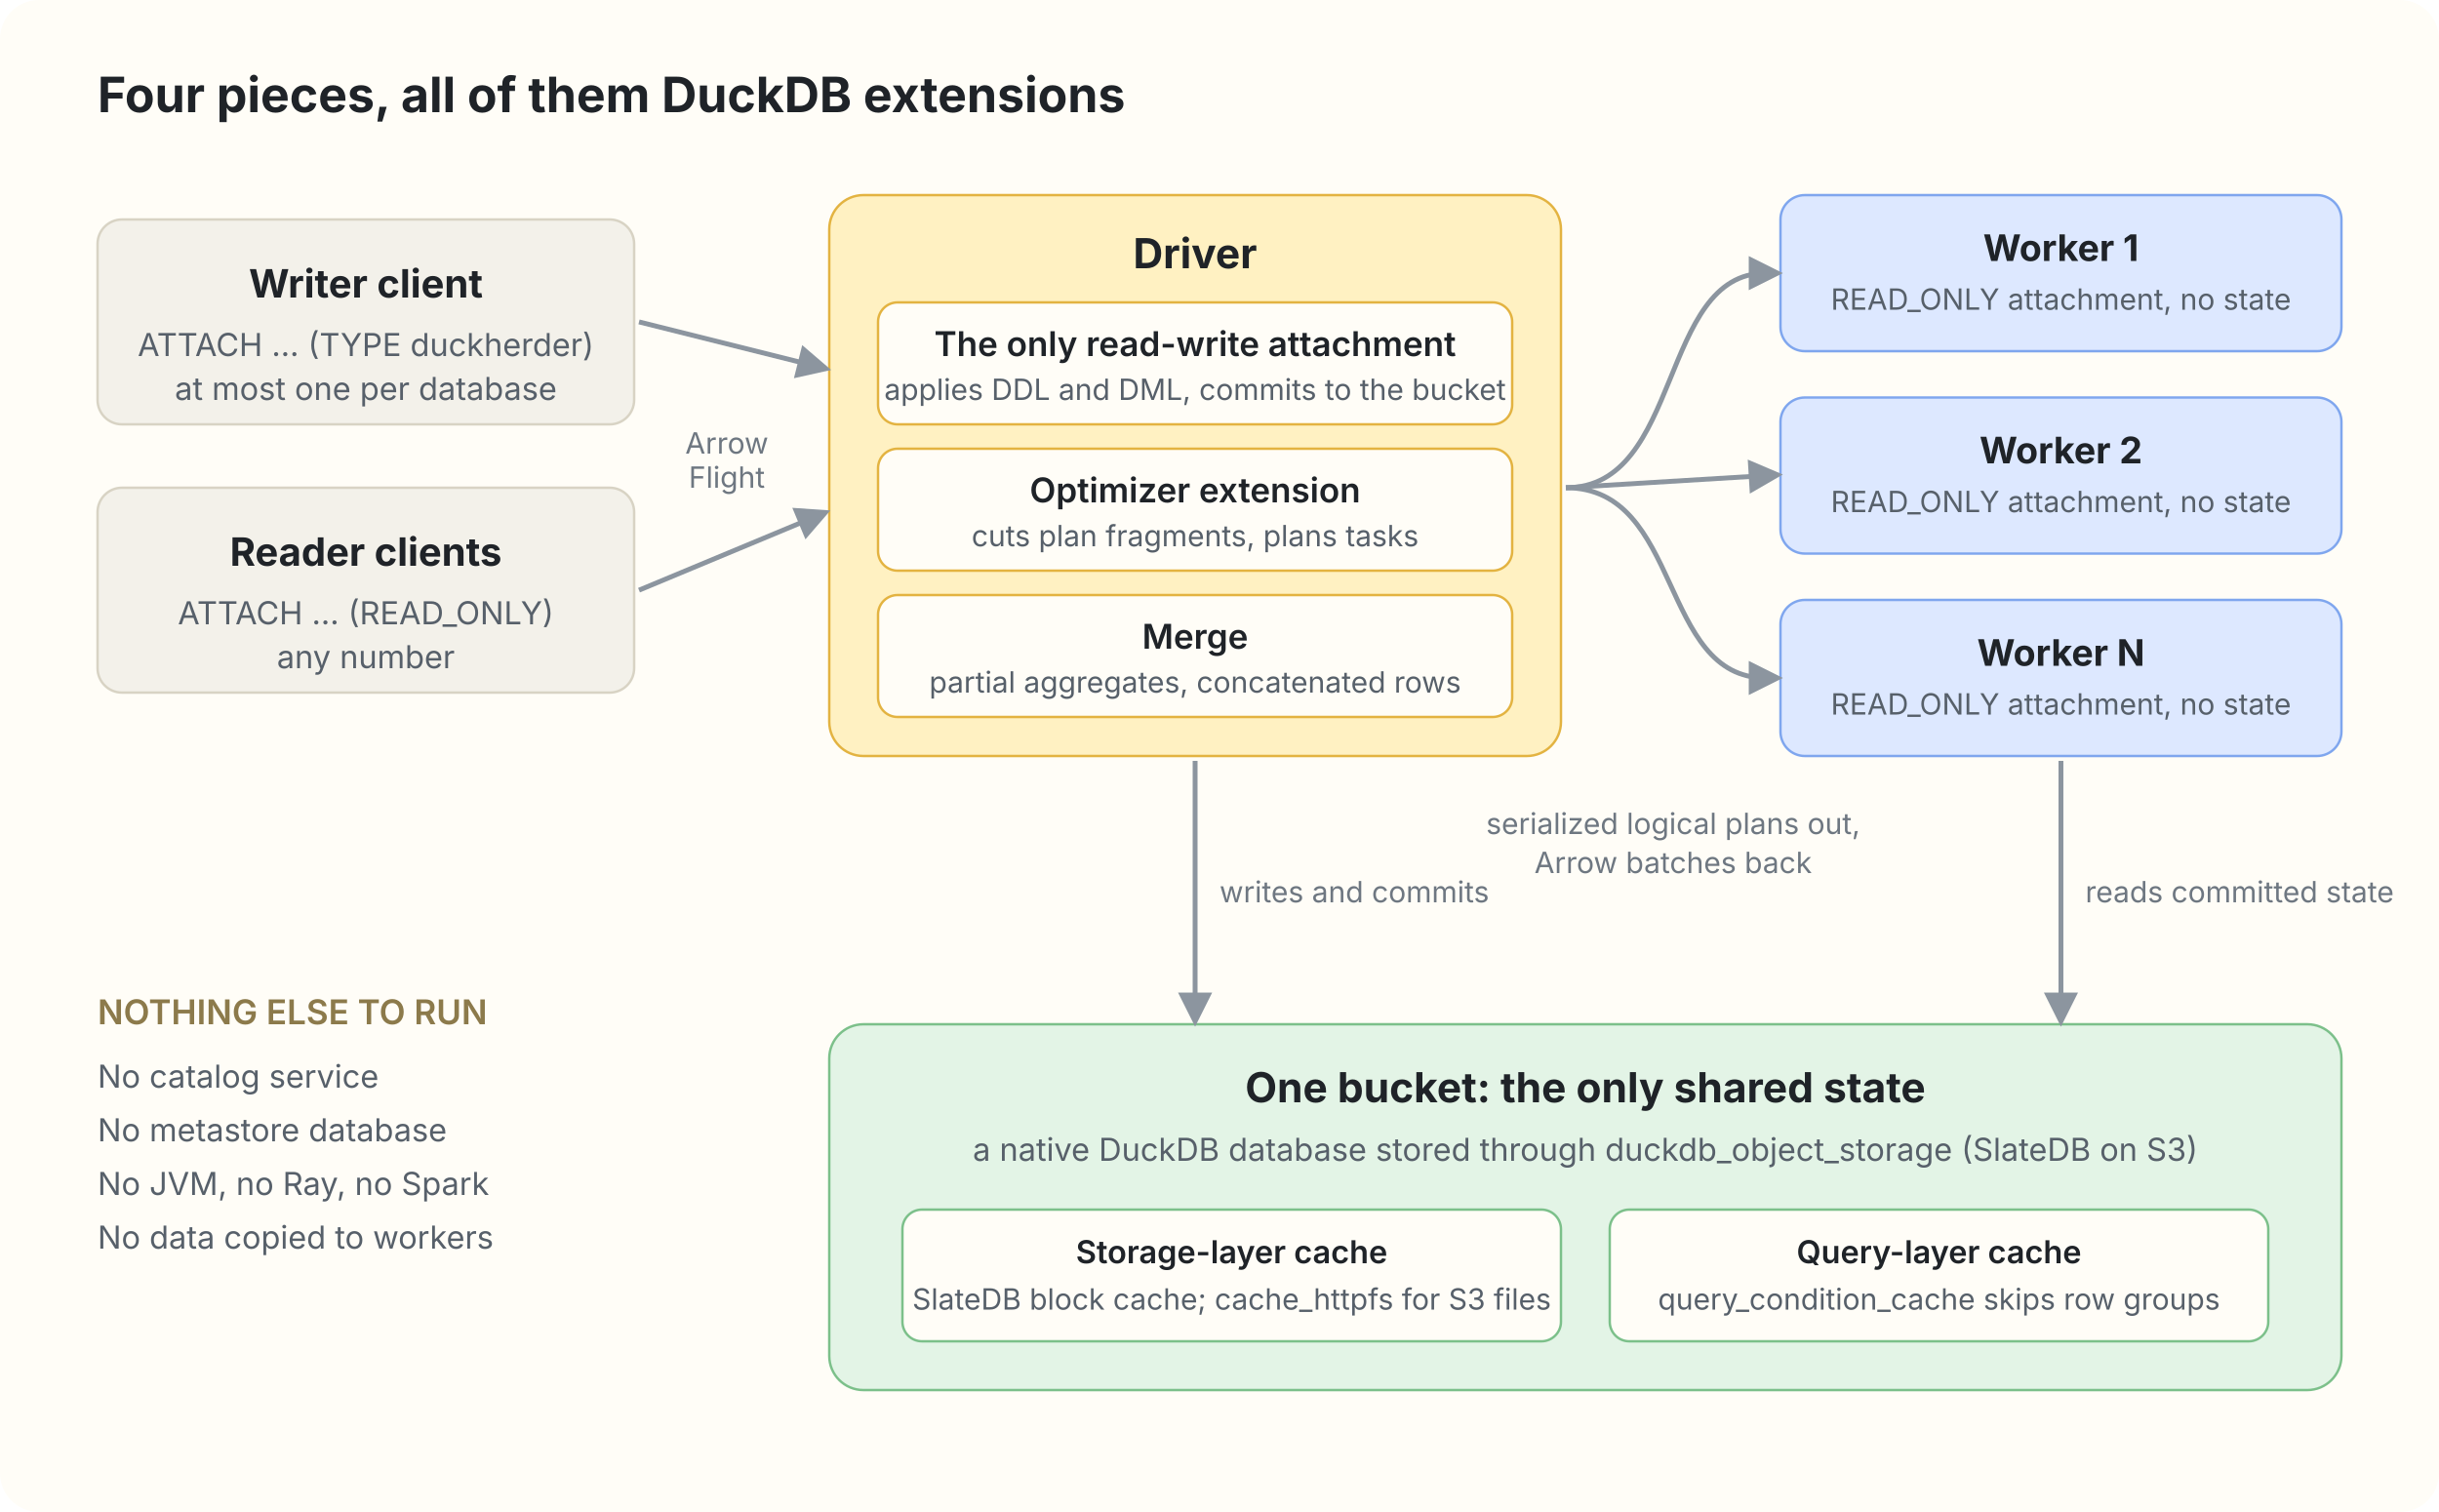
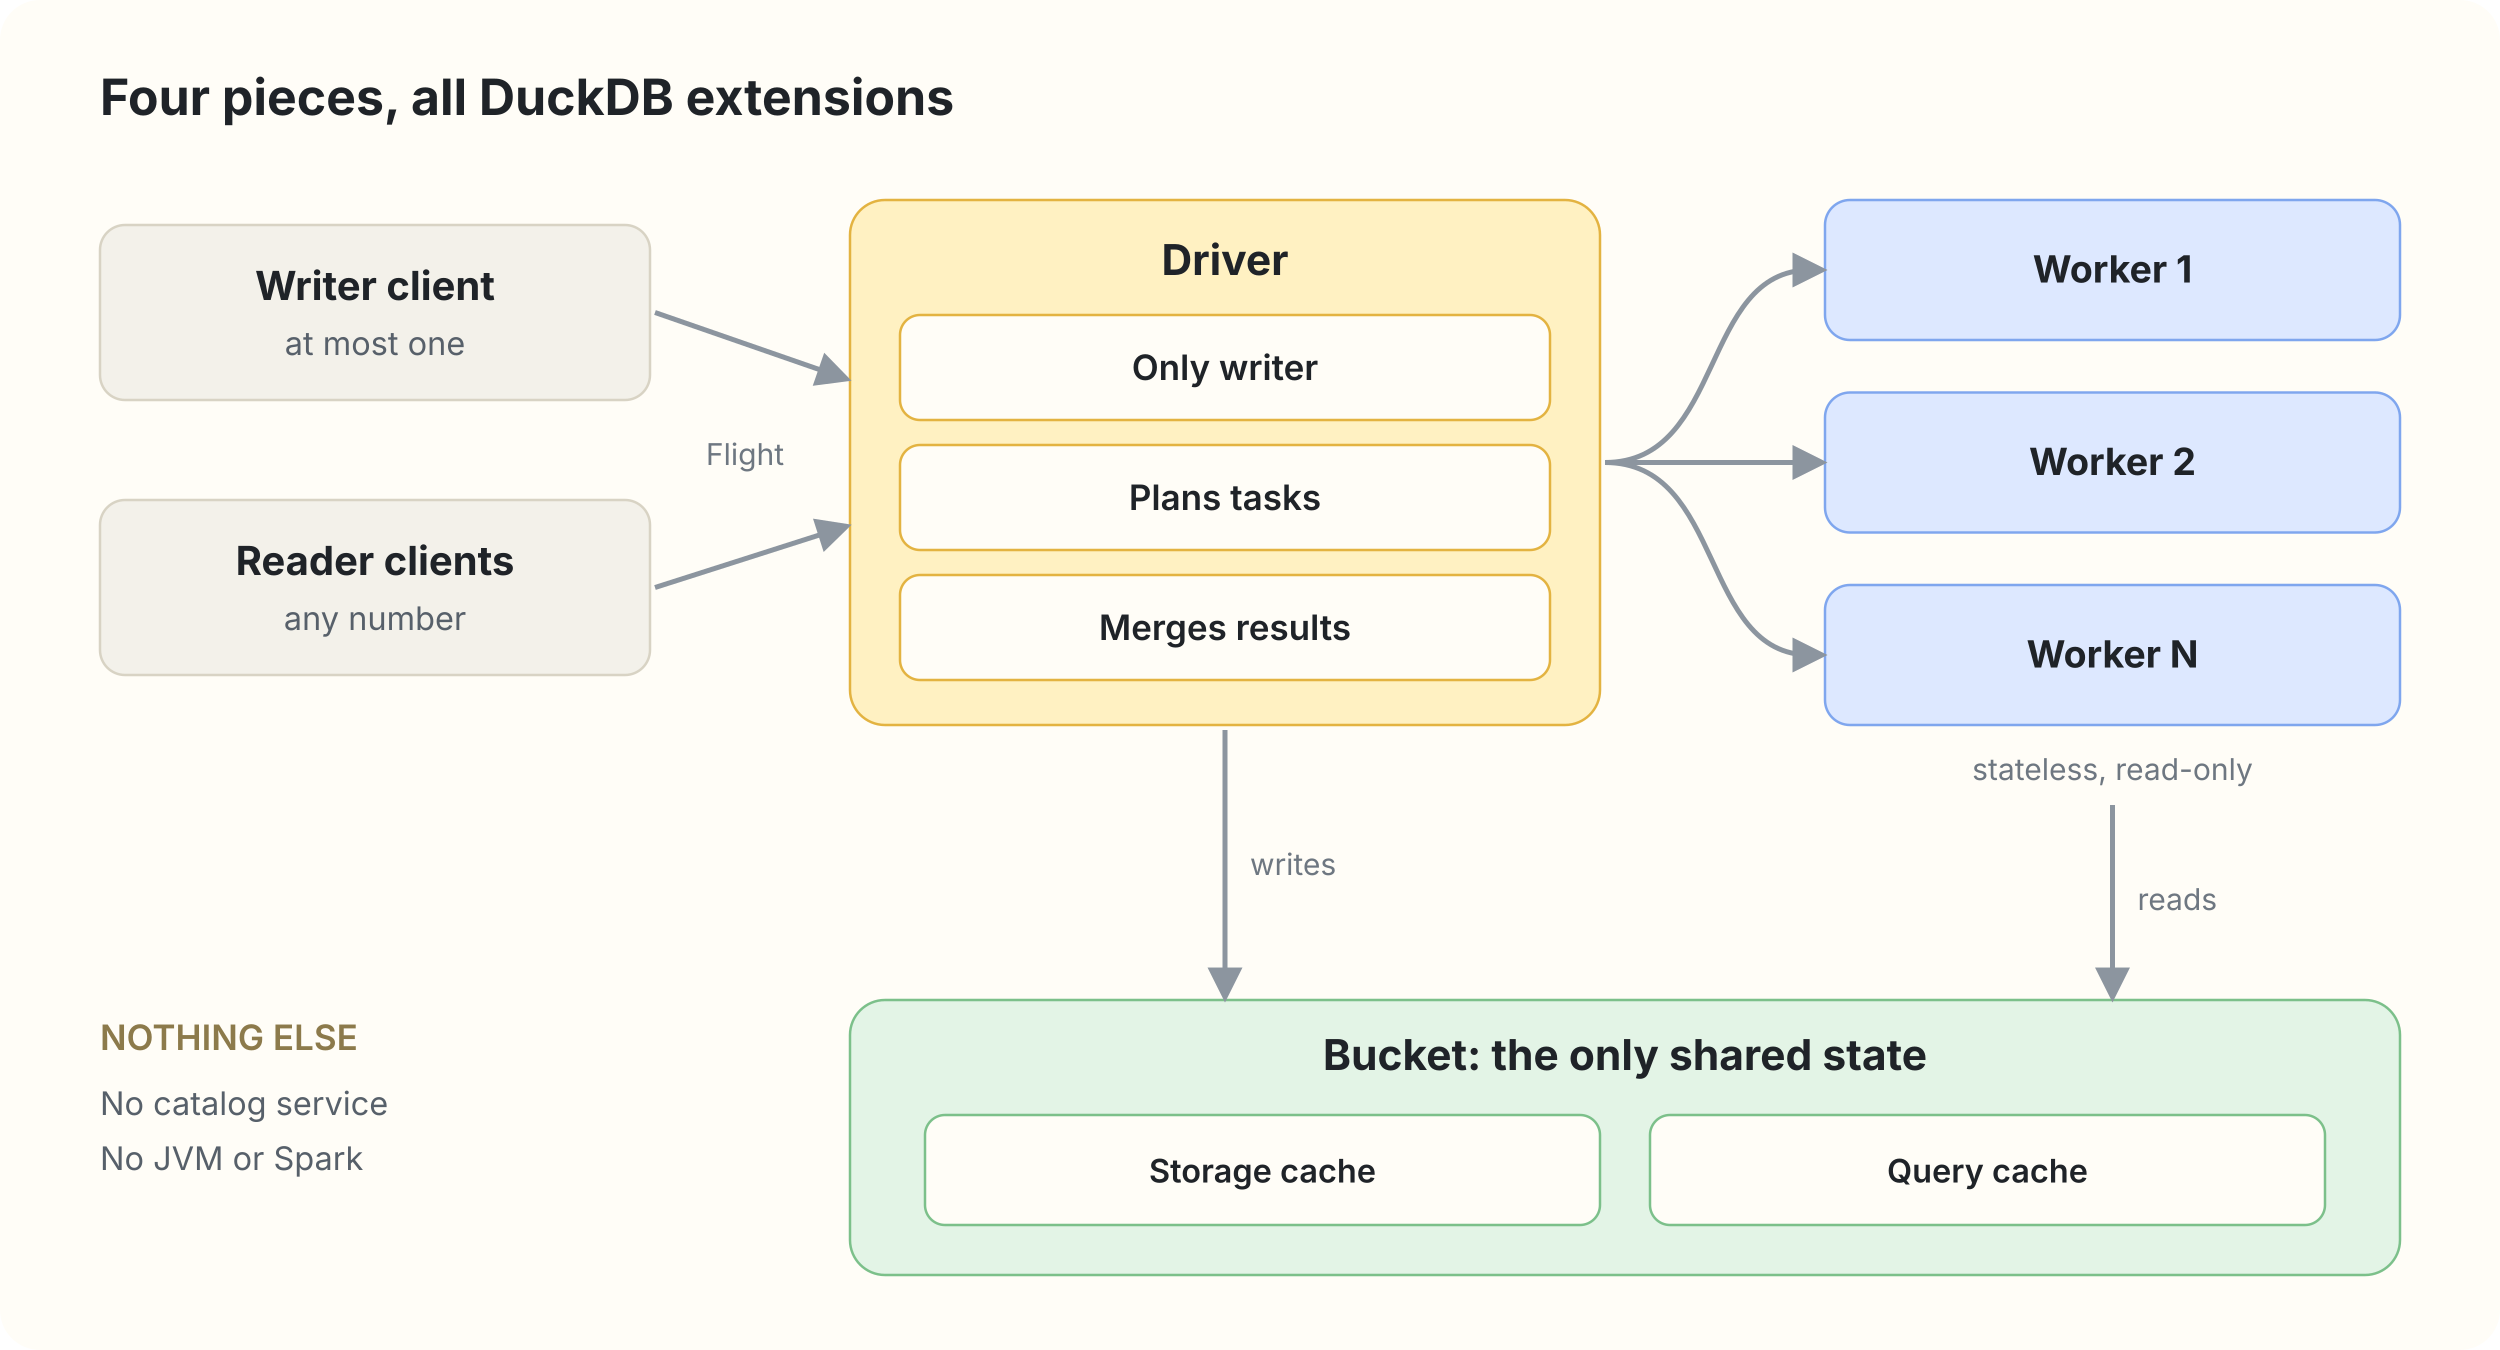
- <svg xmlns="http://www.w3.org/2000/svg" viewBox="0 0 1000 620" width="1000" height="620" font-family="Inter, -apple-system, 'Helvetica Neue', Helvetica, Arial, sans-serif">
+ <svg xmlns="http://www.w3.org/2000/svg" viewBox="0 0 1000 540" width="1000" height="540" font-family="Inter, -apple-system, 'Helvetica Neue', Helvetica, Arial, sans-serif">
  <defs>
    <marker id="arrow" viewBox="0 0 10 10" refX="5" refY="5" markerWidth="7" markerHeight="7" orient="auto-start-reverse">
      <path d="M 0 0 L 10 5 L 0 10 z" fill="#8C959F" />
    </marker>
  </defs>
-   <rect width="1000" height="620" rx="16" fill="#FFFDF7" />
-   <text x="40" y="46" font-size="20" font-weight="700" fill="#1F2328">Four pieces, all of them DuckDB extensions</text>
+   <rect width="1000" height="540" rx="16" fill="#FFFDF7" />
+   <text x="40" y="46" font-size="20" font-weight="700" fill="#1F2328">Four pieces, all DuckDB extensions</text>
  <g font-size="16" text-anchor="middle">
-     <rect x="40" y="90" width="220" height="84" rx="10" fill="#F3F1EA" stroke="#D8D3C4" />
-     <text x="150" y="122" font-weight="700" fill="#1F2328">Writer client</text>
-     <text x="150" y="146" font-size="13" fill="#57606A">ATTACH ... (TYPE duckherder)</text>
-     <text x="150" y="164" font-size="13" fill="#57606A">at most one per database</text>
-     <rect x="40" y="200" width="220" height="84" rx="10" fill="#F3F1EA" stroke="#D8D3C4" />
-     <text x="150" y="232" font-weight="700" fill="#1F2328">Reader clients</text>
-     <text x="150" y="256" font-size="13" fill="#57606A">ATTACH ... (READ_ONLY)</text>
-     <text x="150" y="274" font-size="13" fill="#57606A">any number</text>
+     <rect x="40" y="90" width="220" height="70" rx="10" fill="#F3F1EA" stroke="#D8D3C4" />
+     <text x="150" y="120" font-weight="700" fill="#1F2328">Writer client</text>
+     <text x="150" y="142" font-size="13" fill="#57606A">at most one</text>
+     <rect x="40" y="200" width="220" height="70" rx="10" fill="#F3F1EA" stroke="#D8D3C4" />
+     <text x="150" y="230" font-weight="700" fill="#1F2328">Reader clients</text>
+     <text x="150" y="252" font-size="13" fill="#57606A">any number</text>
  </g>
-   <rect x="340" y="80" width="300" height="230" rx="14" fill="#FFF1C2" stroke="#E3B341" />
+   <rect x="340" y="80" width="300" height="210" rx="14" fill="#FFF1C2" stroke="#E3B341" />
  <text x="490" y="110" font-size="17" font-weight="700" text-anchor="middle" fill="#1F2328">Driver</text>
-   <g font-size="14" fill="#1F2328">
-     <rect x="360" y="124" width="260" height="50" rx="8" fill="#FFFDF7" stroke="#E3B341" />
-     <text x="490" y="146" text-anchor="middle" font-weight="600">The only read-write attachment</text>
-     <text x="490" y="164" text-anchor="middle" font-size="12" fill="#57606A">applies DDL and DML, commits to the bucket</text>
-     <rect x="360" y="184" width="260" height="50" rx="8" fill="#FFFDF7" stroke="#E3B341" />
-     <text x="490" y="206" text-anchor="middle" font-weight="600">Optimizer extension</text>
-     <text x="490" y="224" text-anchor="middle" font-size="12" fill="#57606A">cuts plan fragments, plans tasks</text>
-     <rect x="360" y="244" width="260" height="50" rx="8" fill="#FFFDF7" stroke="#E3B341" />
-     <text x="490" y="266" text-anchor="middle" font-weight="600">Merge</text>
-     <text x="490" y="284" text-anchor="middle" font-size="12" fill="#57606A">partial aggregates, concatenated rows</text>
+   <g font-size="14" font-weight="600" text-anchor="middle" fill="#1F2328">
+     <rect x="360" y="126" width="260" height="42" rx="8" fill="#FFFDF7" stroke="#E3B341" />
+     <text x="490" y="152">Only writer</text>
+     <rect x="360" y="178" width="260" height="42" rx="8" fill="#FFFDF7" stroke="#E3B341" />
+     <text x="490" y="204">Plans tasks</text>
+     <rect x="360" y="230" width="260" height="42" rx="8" fill="#FFFDF7" stroke="#E3B341" />
+     <text x="490" y="256">Merges results</text>
  </g>
  <g stroke="#8C959F" stroke-width="2" fill="none" marker-end="url(#arrow)">
-     <path d="M 262 132 L 334 150" />
-     <path d="M 262 242 L 334 212" />
+     <path d="M 262 125 L 334 150" />
+     <path d="M 262 235 L 334 212" />
  </g>
-   <text x="298" y="186" font-size="12" fill="#6E7781" text-anchor="middle">Arrow</text>
-   <text x="298" y="200" font-size="12" fill="#6E7781" text-anchor="middle">Flight</text>
+   <text x="298" y="186" font-size="12" fill="#6E7781" text-anchor="middle">Flight</text>
  <g font-size="15" text-anchor="middle">
-     <rect x="730" y="80" width="230" height="64" rx="10" fill="#DDE8FF" stroke="#7FA6EE" />
-     <text x="845" y="107" font-weight="700" fill="#1F2328">Worker 1</text>
-     <text x="845" y="127" font-size="12" fill="#57606A">READ_ONLY attachment, no state</text>
-     <rect x="730" y="163" width="230" height="64" rx="10" fill="#DDE8FF" stroke="#7FA6EE" />
+     <rect x="730" y="80" width="230" height="56" rx="10" fill="#DDE8FF" stroke="#7FA6EE" />
+     <text x="845" y="113" font-weight="700" fill="#1F2328">Worker 1</text>
+     <rect x="730" y="157" width="230" height="56" rx="10" fill="#DDE8FF" stroke="#7FA6EE" />
    <text x="845" y="190" font-weight="700" fill="#1F2328">Worker 2</text>
-     <text x="845" y="210" font-size="12" fill="#57606A">READ_ONLY attachment, no state</text>
-     <rect x="730" y="246" width="230" height="64" rx="10" fill="#DDE8FF" stroke="#7FA6EE" />
-     <text x="845" y="273" font-weight="700" fill="#1F2328">Worker N</text>
-     <text x="845" y="293" font-size="12" fill="#57606A">READ_ONLY attachment, no state</text>
+     <rect x="730" y="234" width="230" height="56" rx="10" fill="#DDE8FF" stroke="#7FA6EE" />
+     <text x="845" y="267" font-weight="700" fill="#1F2328">Worker N</text>
+   </g>
+   <text x="845" y="312" font-size="12" fill="#6E7781" text-anchor="middle">stateless, read-only</text>
+   <g stroke="#8C959F" stroke-width="2" fill="none" marker-end="url(#arrow)">
+     <path d="M 642 185 C 690 185, 680 108, 724 108" />
+     <path d="M 642 185 L 724 185" />
+     <path d="M 642 185 C 690 185, 680 262, 724 262" />
+   </g>
+   <rect x="340" y="400" width="620" height="110" rx="14" fill="#E3F4E6" stroke="#7CC08A" />
+   <text x="650" y="428" font-size="17" font-weight="700" text-anchor="middle" fill="#1F2328">Bucket: the only shared state</text>
+   <g font-size="13" font-weight="600" text-anchor="middle" fill="#1F2328">
+     <rect x="370" y="446" width="270" height="44" rx="8" fill="#FFFDF7" stroke="#7CC08A" />
+     <text x="505" y="473">Storage cache</text>
+     <rect x="660" y="446" width="270" height="44" rx="8" fill="#FFFDF7" stroke="#7CC08A" />
+     <text x="795" y="473">Query cache</text>
  </g>
  <g stroke="#8C959F" stroke-width="2" fill="none" marker-end="url(#arrow)">
-     <path d="M 642 200 C 690 200, 680 112, 724 112" />
-     <path d="M 642 200 L 724 195" />
-     <path d="M 642 200 C 690 200, 680 278, 724 278" />
+     <path d="M 490 292 L 490 394" />
+     <path d="M 845 322 L 845 394" />
  </g>
-   <text x="686" y="342" font-size="12" fill="#6E7781" text-anchor="middle">serialized logical plans out,</text>
-   <text x="686" y="358" font-size="12" fill="#6E7781" text-anchor="middle">Arrow batches back</text>
-   <rect x="340" y="420" width="620" height="150" rx="14" fill="#E3F4E6" stroke="#7CC08A" />
-   <text x="650" y="452" font-size="17" font-weight="700" text-anchor="middle" fill="#1F2328">One bucket: the only shared state</text>
-   <text x="650" y="476" font-size="13" text-anchor="middle" fill="#57606A">a native DuckDB database stored through duckdb_object_storage (SlateDB on S3)</text>
-   <g font-size="13" text-anchor="middle">
-     <rect x="370" y="496" width="270" height="54" rx="8" fill="#FFFDF7" stroke="#7CC08A" />
-     <text x="505" y="518" font-weight="600" fill="#1F2328">Storage-layer cache</text>
-     <text x="505" y="537" font-size="12" fill="#57606A">SlateDB block cache; cache_httpfs for S3 files</text>
-     <rect x="660" y="496" width="270" height="54" rx="8" fill="#FFFDF7" stroke="#7CC08A" />
-     <text x="795" y="518" font-weight="600" fill="#1F2328">Query-layer cache</text>
-     <text x="795" y="537" font-size="12" fill="#57606A">query_condition_cache skips row groups</text>
-   </g>
-   <g stroke="#8C959F" stroke-width="2" fill="none" marker-end="url(#arrow)">
-     <path d="M 490 312 L 490 414" />
-     <path d="M 845 312 L 845 414" />
-   </g>
-   <text x="500" y="370" font-size="12" fill="#6E7781">writes and commits</text>
-   <text x="855" y="370" font-size="12" fill="#6E7781">reads committed state</text>
-   <text x="40" y="420" font-size="14" font-weight="600" fill="#8C7A4B">NOTHING ELSE TO RUN</text>
+   <text x="500" y="350" font-size="12" fill="#6E7781">writes</text>
+   <text x="855" y="364" font-size="12" fill="#6E7781">reads</text>
+   <text x="40" y="420" font-size="14" font-weight="600" fill="#8C7A4B">NOTHING ELSE</text>
  <g font-size="13" fill="#57606A">
    <text x="40" y="446">No catalog service</text>
-     <text x="40" y="468">No metastore database</text>
-     <text x="40" y="490">No JVM, no Ray, no Spark</text>
-     <text x="40" y="512">No data copied to workers</text>
+     <text x="40" y="468">No JVM or Spark</text>
  </g>
</svg>
